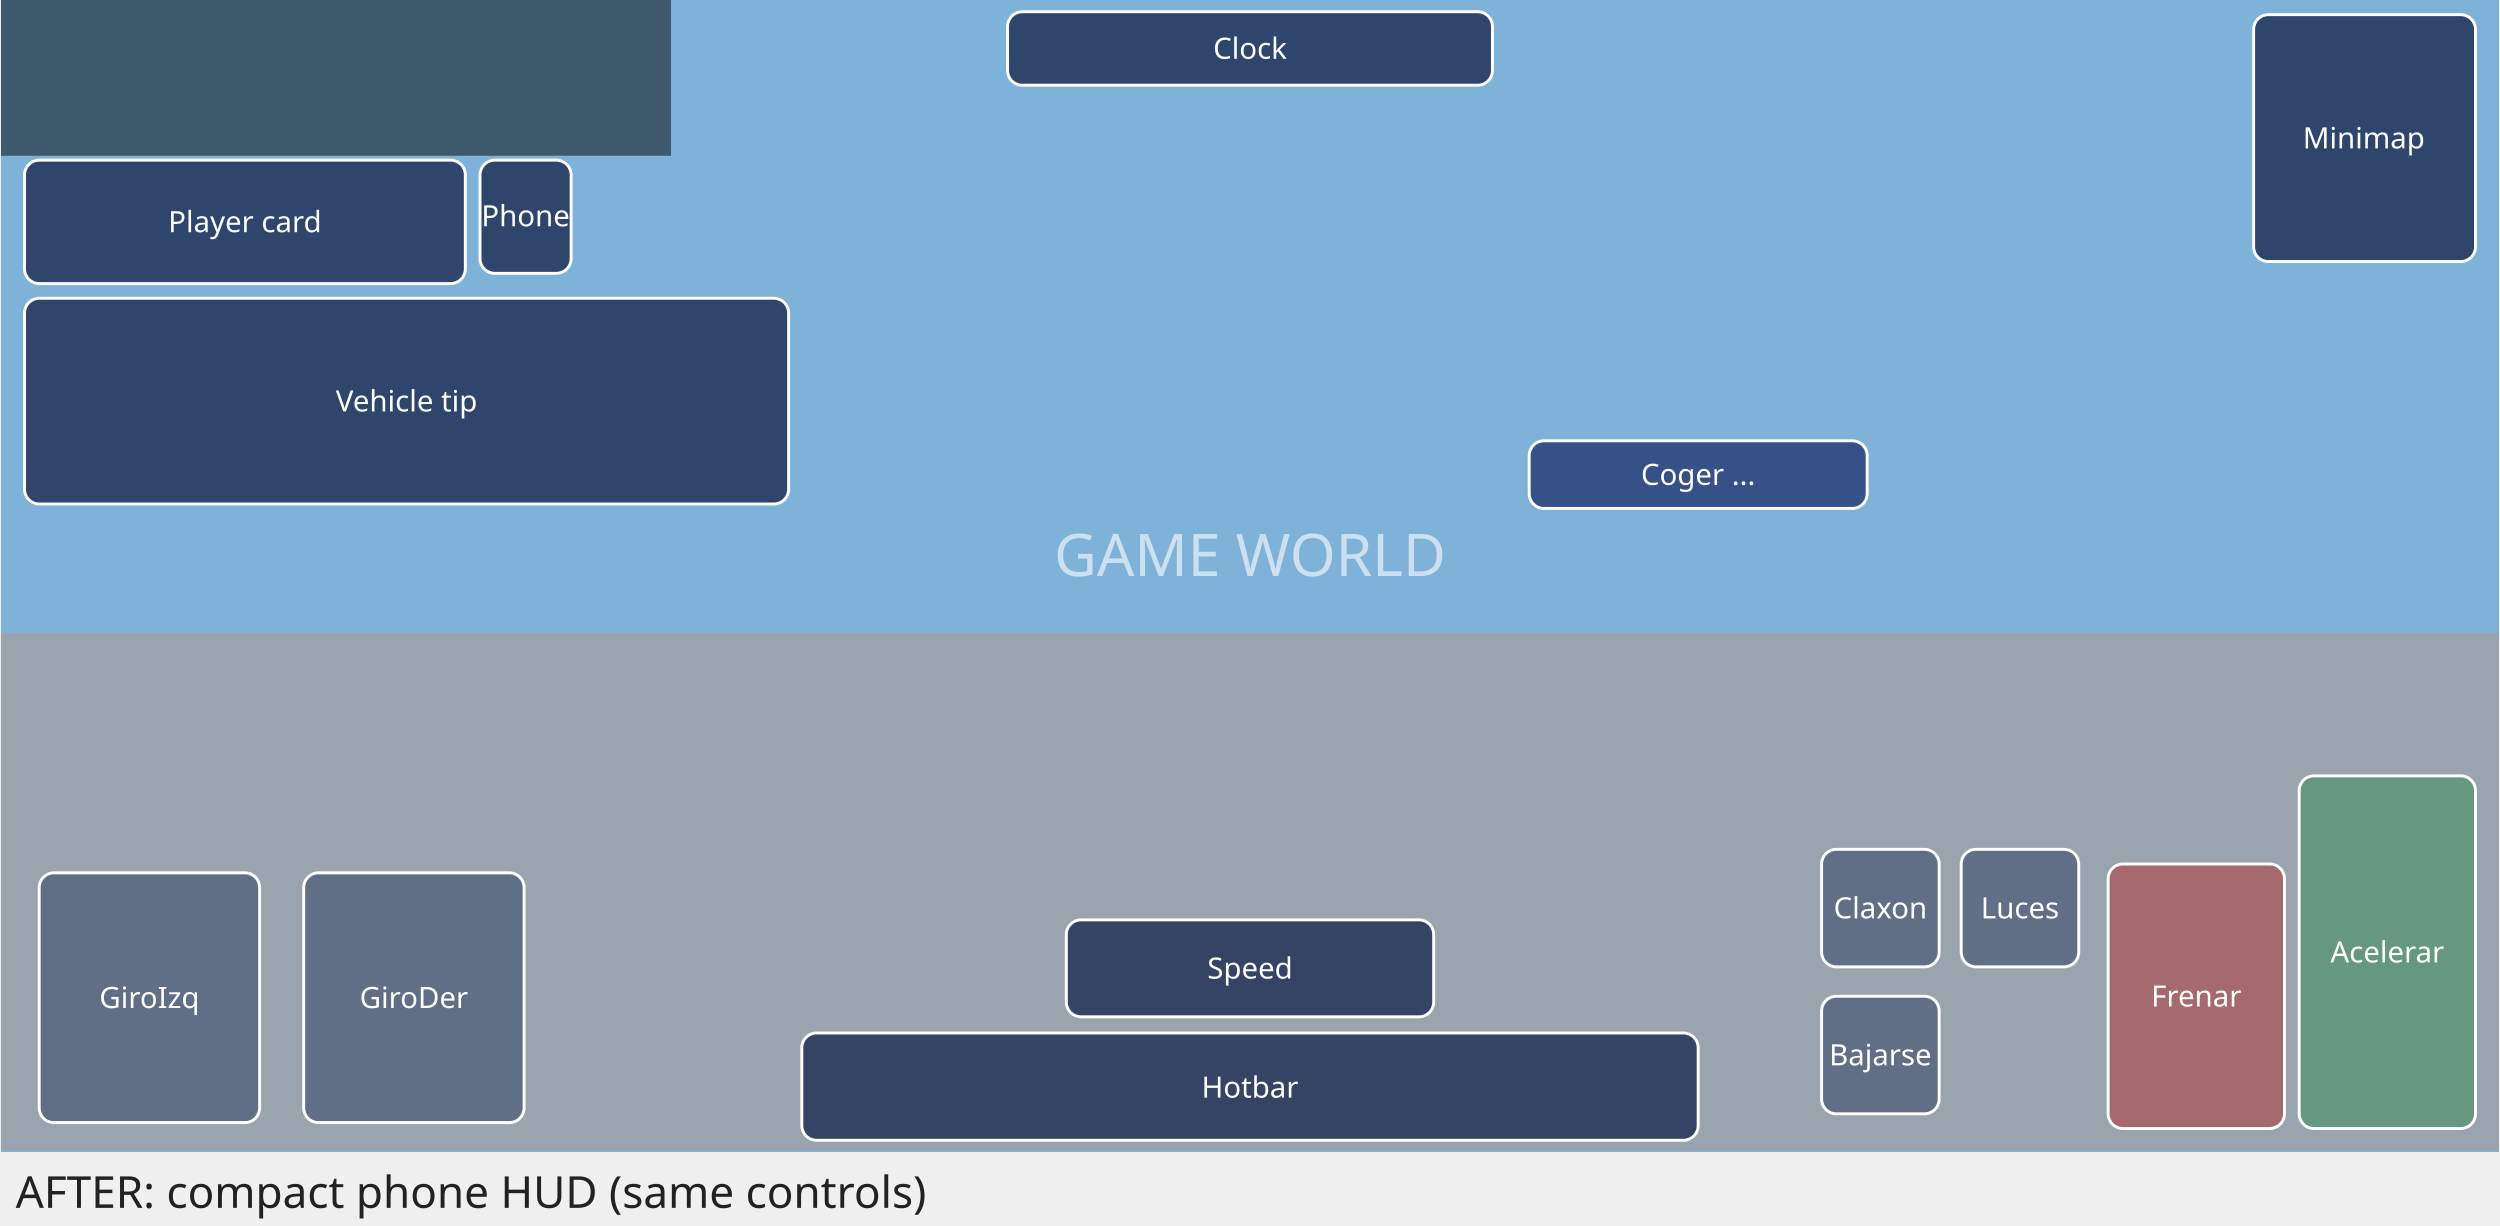
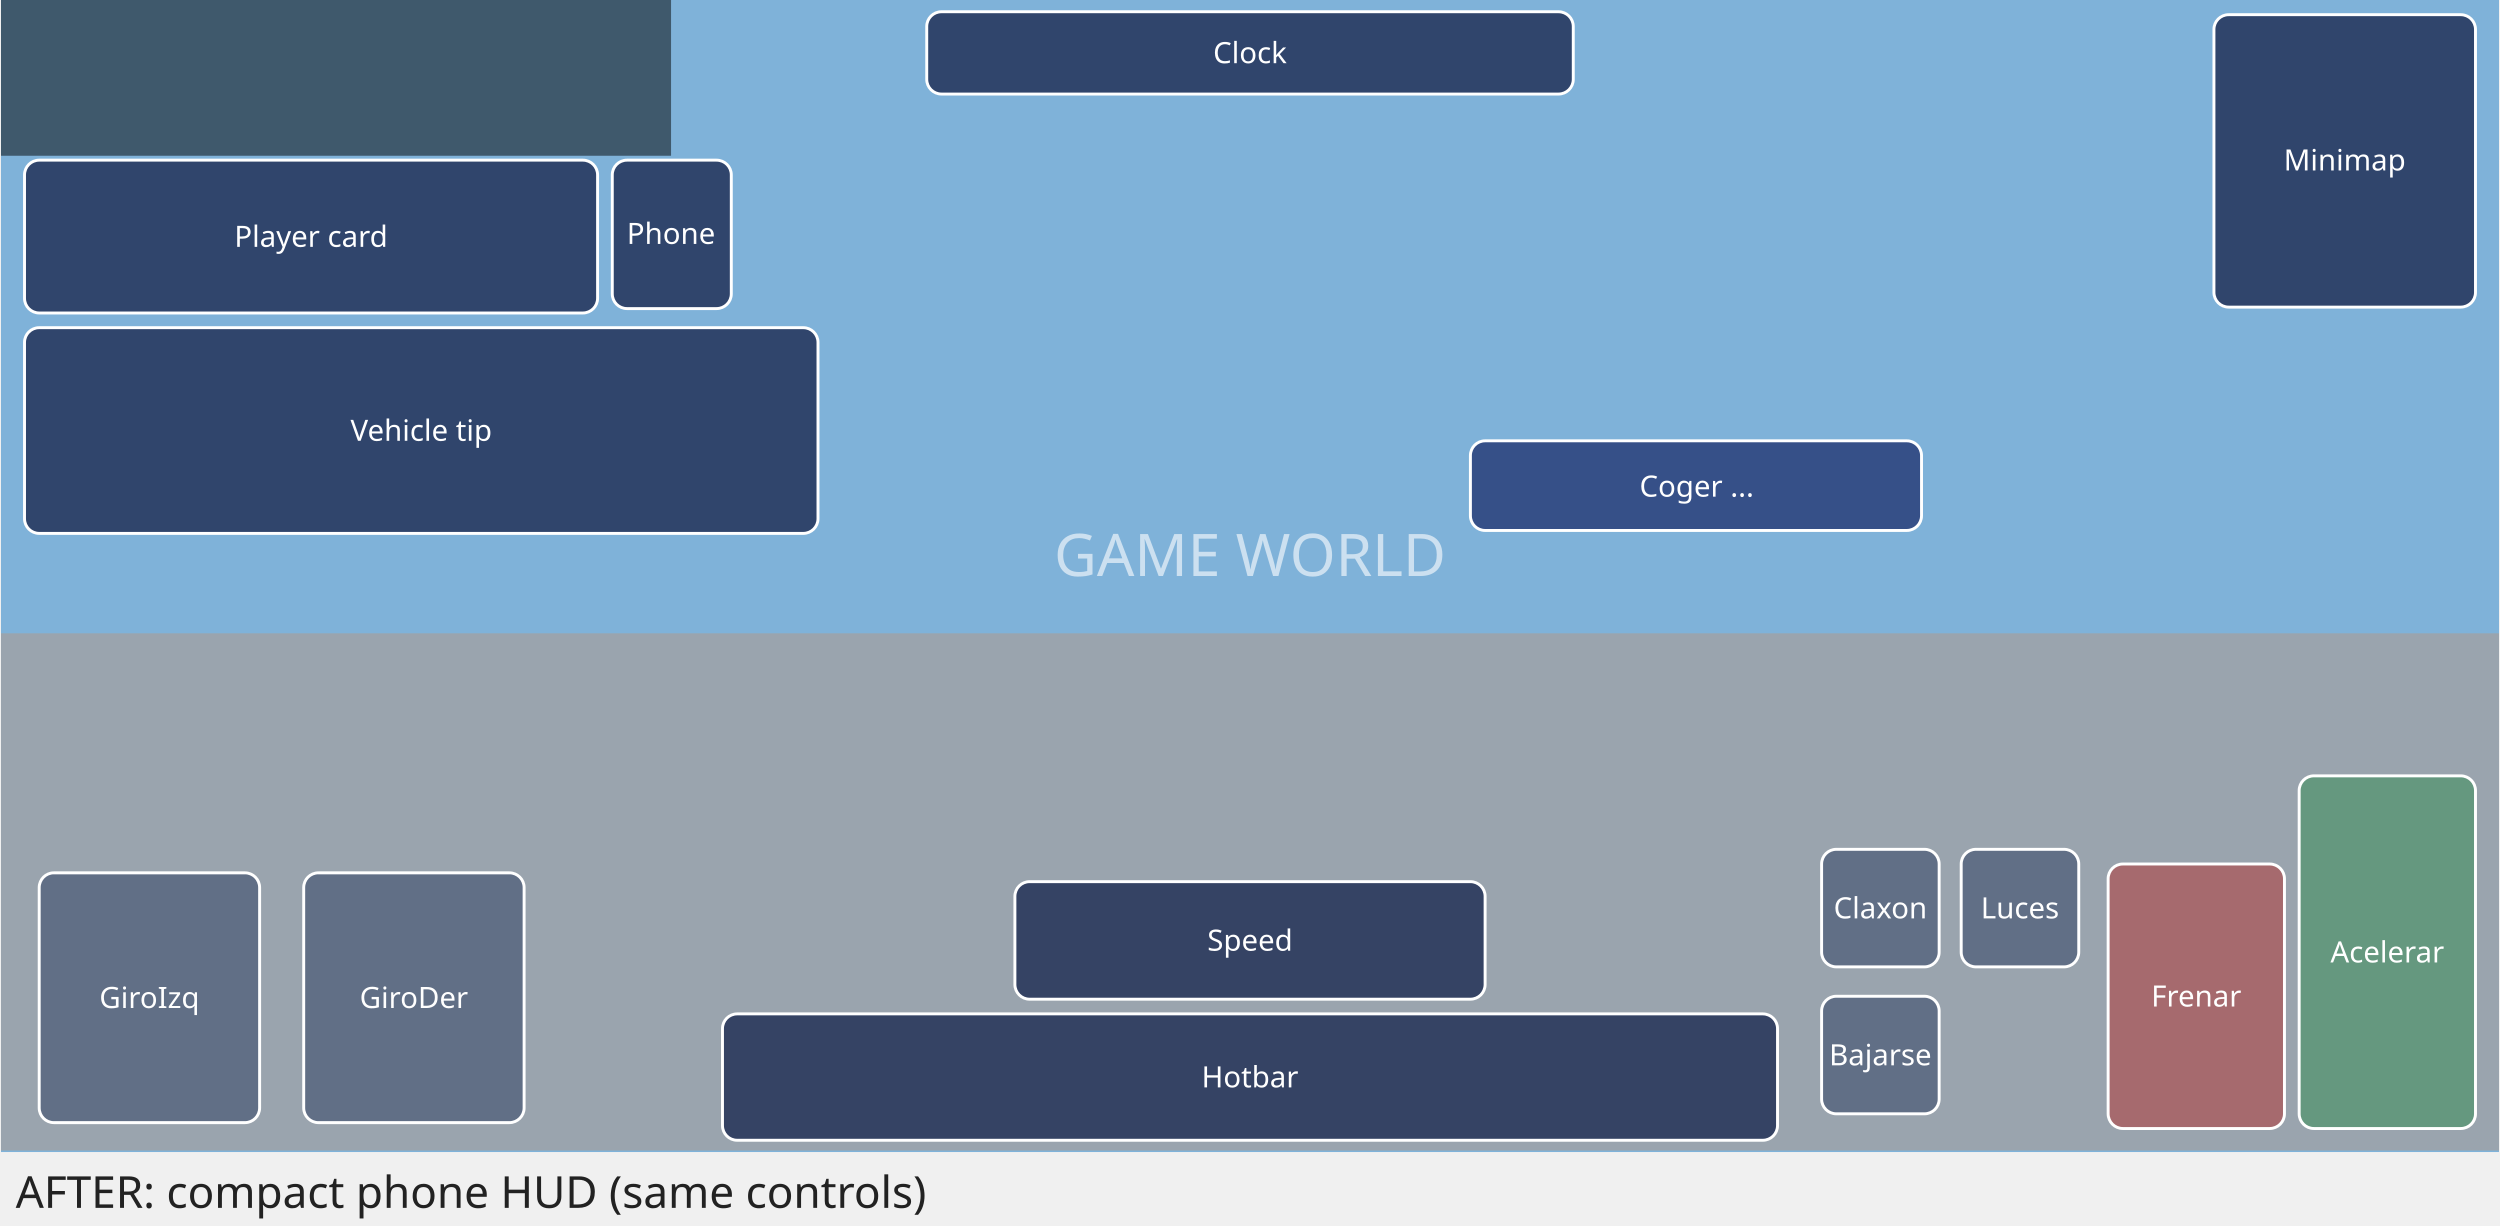
<svg xmlns="http://www.w3.org/2000/svg" width="1020" height="500" viewBox="0 0 1700 834" font-family="sans-serif">
  <rect x="0" y="0" width="1700" height="784" fill="#7fb2d9" />
  <rect x="0" y="431" width="1700" height="352" fill="#9aa4ae" />
  <text x="850" y="392" font-size="40" fill="#ffffff" opacity="0.6" text-anchor="middle">GAME WORLD</text>
  <rect x="0" y="0" width="456" height="106" fill="#000" fill-opacity="0.5" />
-   <rect x="16" y="109" width="300" height="84" rx="10" fill="#1f2d55" fill-opacity="0.82" stroke="#ffffff" stroke-width="2" />
-   <text x="166" y="158" font-size="20" fill="#ffffff" text-anchor="middle">Player card</text>
-   <rect x="685" y="8" width="330" height="50" rx="10" fill="#1f2d55" fill-opacity="0.82" stroke="#ffffff" stroke-width="2" />
-   <text x="850" y="40" font-size="20" fill="#ffffff" text-anchor="middle">Clock</text>
-   <rect x="1533" y="10" width="151" height="168" rx="10" fill="#1f2d55" fill-opacity="0.82" stroke="#ffffff" stroke-width="2" />
-   <text x="1608" y="101" font-size="20" fill="#ffffff" text-anchor="middle">Minimap</text>
-   <rect x="326" y="109" width="62" height="77" rx="10" fill="#1f2d55" fill-opacity="0.82" stroke="#ffffff" stroke-width="2" />
-   <text x="357" y="154" font-size="20" fill="#ffffff" text-anchor="middle">Phone</text>
-   <rect x="545" y="703" width="610" height="73" rx="10" fill="#1f2d55" fill-opacity="0.82" stroke="#ffffff" stroke-width="2" />
-   <text x="850" y="747" font-size="20" fill="#ffffff" text-anchor="middle">Hotbar</text>
-   <rect x="725" y="626" width="250" height="66" rx="10" fill="#1f2d55" fill-opacity="0.82" stroke="#ffffff" stroke-width="2" />
-   <text x="850" y="666" font-size="20" fill="#ffffff" text-anchor="middle">Speed</text>
-   <rect x="16" y="203" width="520" height="140" rx="10" fill="#1f2d55" fill-opacity="0.82" stroke="#ffffff" stroke-width="2" />
-   <text x="276" y="280" font-size="20" fill="#ffffff" text-anchor="middle">Vehicle tip</text>
-   <rect x="1040" y="300" width="230" height="46" rx="10" fill="#2a3f7a" fill-opacity="0.85" stroke="#ffffff" stroke-width="2" />
-   <text x="1155" y="330" font-size="20" fill="#ffffff" text-anchor="middle">Coger ...</text>
+   <rect x="16" y="109" width="390" height="104" rx="10" fill="#1f2d55" fill-opacity="0.82" stroke="#ffffff" stroke-width="2" />
+   <text x="211" y="168" font-size="20" fill="#ffffff" text-anchor="middle">Player card</text>
+   <rect x="630" y="8" width="440" height="56" rx="10" fill="#1f2d55" fill-opacity="0.82" stroke="#ffffff" stroke-width="2" />
+   <text x="850" y="43" font-size="20" fill="#ffffff" text-anchor="middle">Clock</text>
+   <rect x="1506" y="10" width="178" height="199" rx="10" fill="#1f2d55" fill-opacity="0.82" stroke="#ffffff" stroke-width="2" />
+   <text x="1595" y="116" font-size="20" fill="#ffffff" text-anchor="middle">Minimap</text>
+   <rect x="416" y="109" width="81" height="101" rx="10" fill="#1f2d55" fill-opacity="0.82" stroke="#ffffff" stroke-width="2" />
+   <text x="456" y="166" font-size="20" fill="#ffffff" text-anchor="middle">Phone</text>
+   <rect x="491" y="690" width="718" height="86" rx="10" fill="#1f2d55" fill-opacity="0.82" stroke="#ffffff" stroke-width="2" />
+   <text x="850" y="740" font-size="20" fill="#ffffff" text-anchor="middle">Hotbar</text>
+   <rect x="690" y="600" width="320" height="80" rx="10" fill="#1f2d55" fill-opacity="0.82" stroke="#ffffff" stroke-width="2" />
+   <text x="850" y="647" font-size="20" fill="#ffffff" text-anchor="middle">Speed</text>
+   <rect x="16" y="223" width="540" height="140" rx="10" fill="#1f2d55" fill-opacity="0.82" stroke="#ffffff" stroke-width="2" />
+   <text x="286" y="300" font-size="20" fill="#ffffff" text-anchor="middle">Vehicle tip</text>
+   <rect x="1000" y="300" width="307" height="61" rx="10" fill="#2a3f7a" fill-opacity="0.85" stroke="#ffffff" stroke-width="2" />
+   <text x="1154" y="338" font-size="20" fill="#ffffff" text-anchor="middle">Coger ...</text>
  <rect x="1564" y="528" width="120" height="240" rx="10" fill="#3a8f5a" fill-opacity="0.55" stroke="#ffffff" stroke-width="2" />
  <text x="1624" y="655" font-size="20" fill="#ffffff" text-anchor="middle">Acelerar</text>
  <rect x="1239" y="678" width="80" height="80" rx="10" fill="#334466" fill-opacity="0.55" stroke="#ffffff" stroke-width="2" />
  <text x="1279" y="725" font-size="20" fill="#ffffff" text-anchor="middle">Bajarse</text>
  <rect x="1239" y="578" width="80" height="80" rx="10" fill="#334466" fill-opacity="0.55" stroke="#ffffff" stroke-width="2" />
  <text x="1279" y="625" font-size="20" fill="#ffffff" text-anchor="middle">Claxon</text>
  <rect x="1434" y="588" width="120" height="180" rx="10" fill="#b03a3a" fill-opacity="0.55" stroke="#ffffff" stroke-width="2" />
  <text x="1494" y="685" font-size="20" fill="#ffffff" text-anchor="middle">Frenar</text>
  <rect x="206" y="594" width="150" height="170" rx="10" fill="#334466" fill-opacity="0.55" stroke="#ffffff" stroke-width="2" />
  <text x="281" y="686" font-size="20" fill="#ffffff" text-anchor="middle">GiroDer</text>
  <rect x="26" y="594" width="150" height="170" rx="10" fill="#334466" fill-opacity="0.55" stroke="#ffffff" stroke-width="2" />
  <text x="101" y="686" font-size="20" fill="#ffffff" text-anchor="middle">GiroIzq</text>
  <rect x="1334" y="578" width="80" height="80" rx="10" fill="#334466" fill-opacity="0.55" stroke="#ffffff" stroke-width="2" />
  <text x="1374" y="625" font-size="20" fill="#ffffff" text-anchor="middle">Luces</text>
  <text x="10" y="822" font-size="30" fill="#222">AFTER: compact phone HUD (same controls)</text>
</svg>
